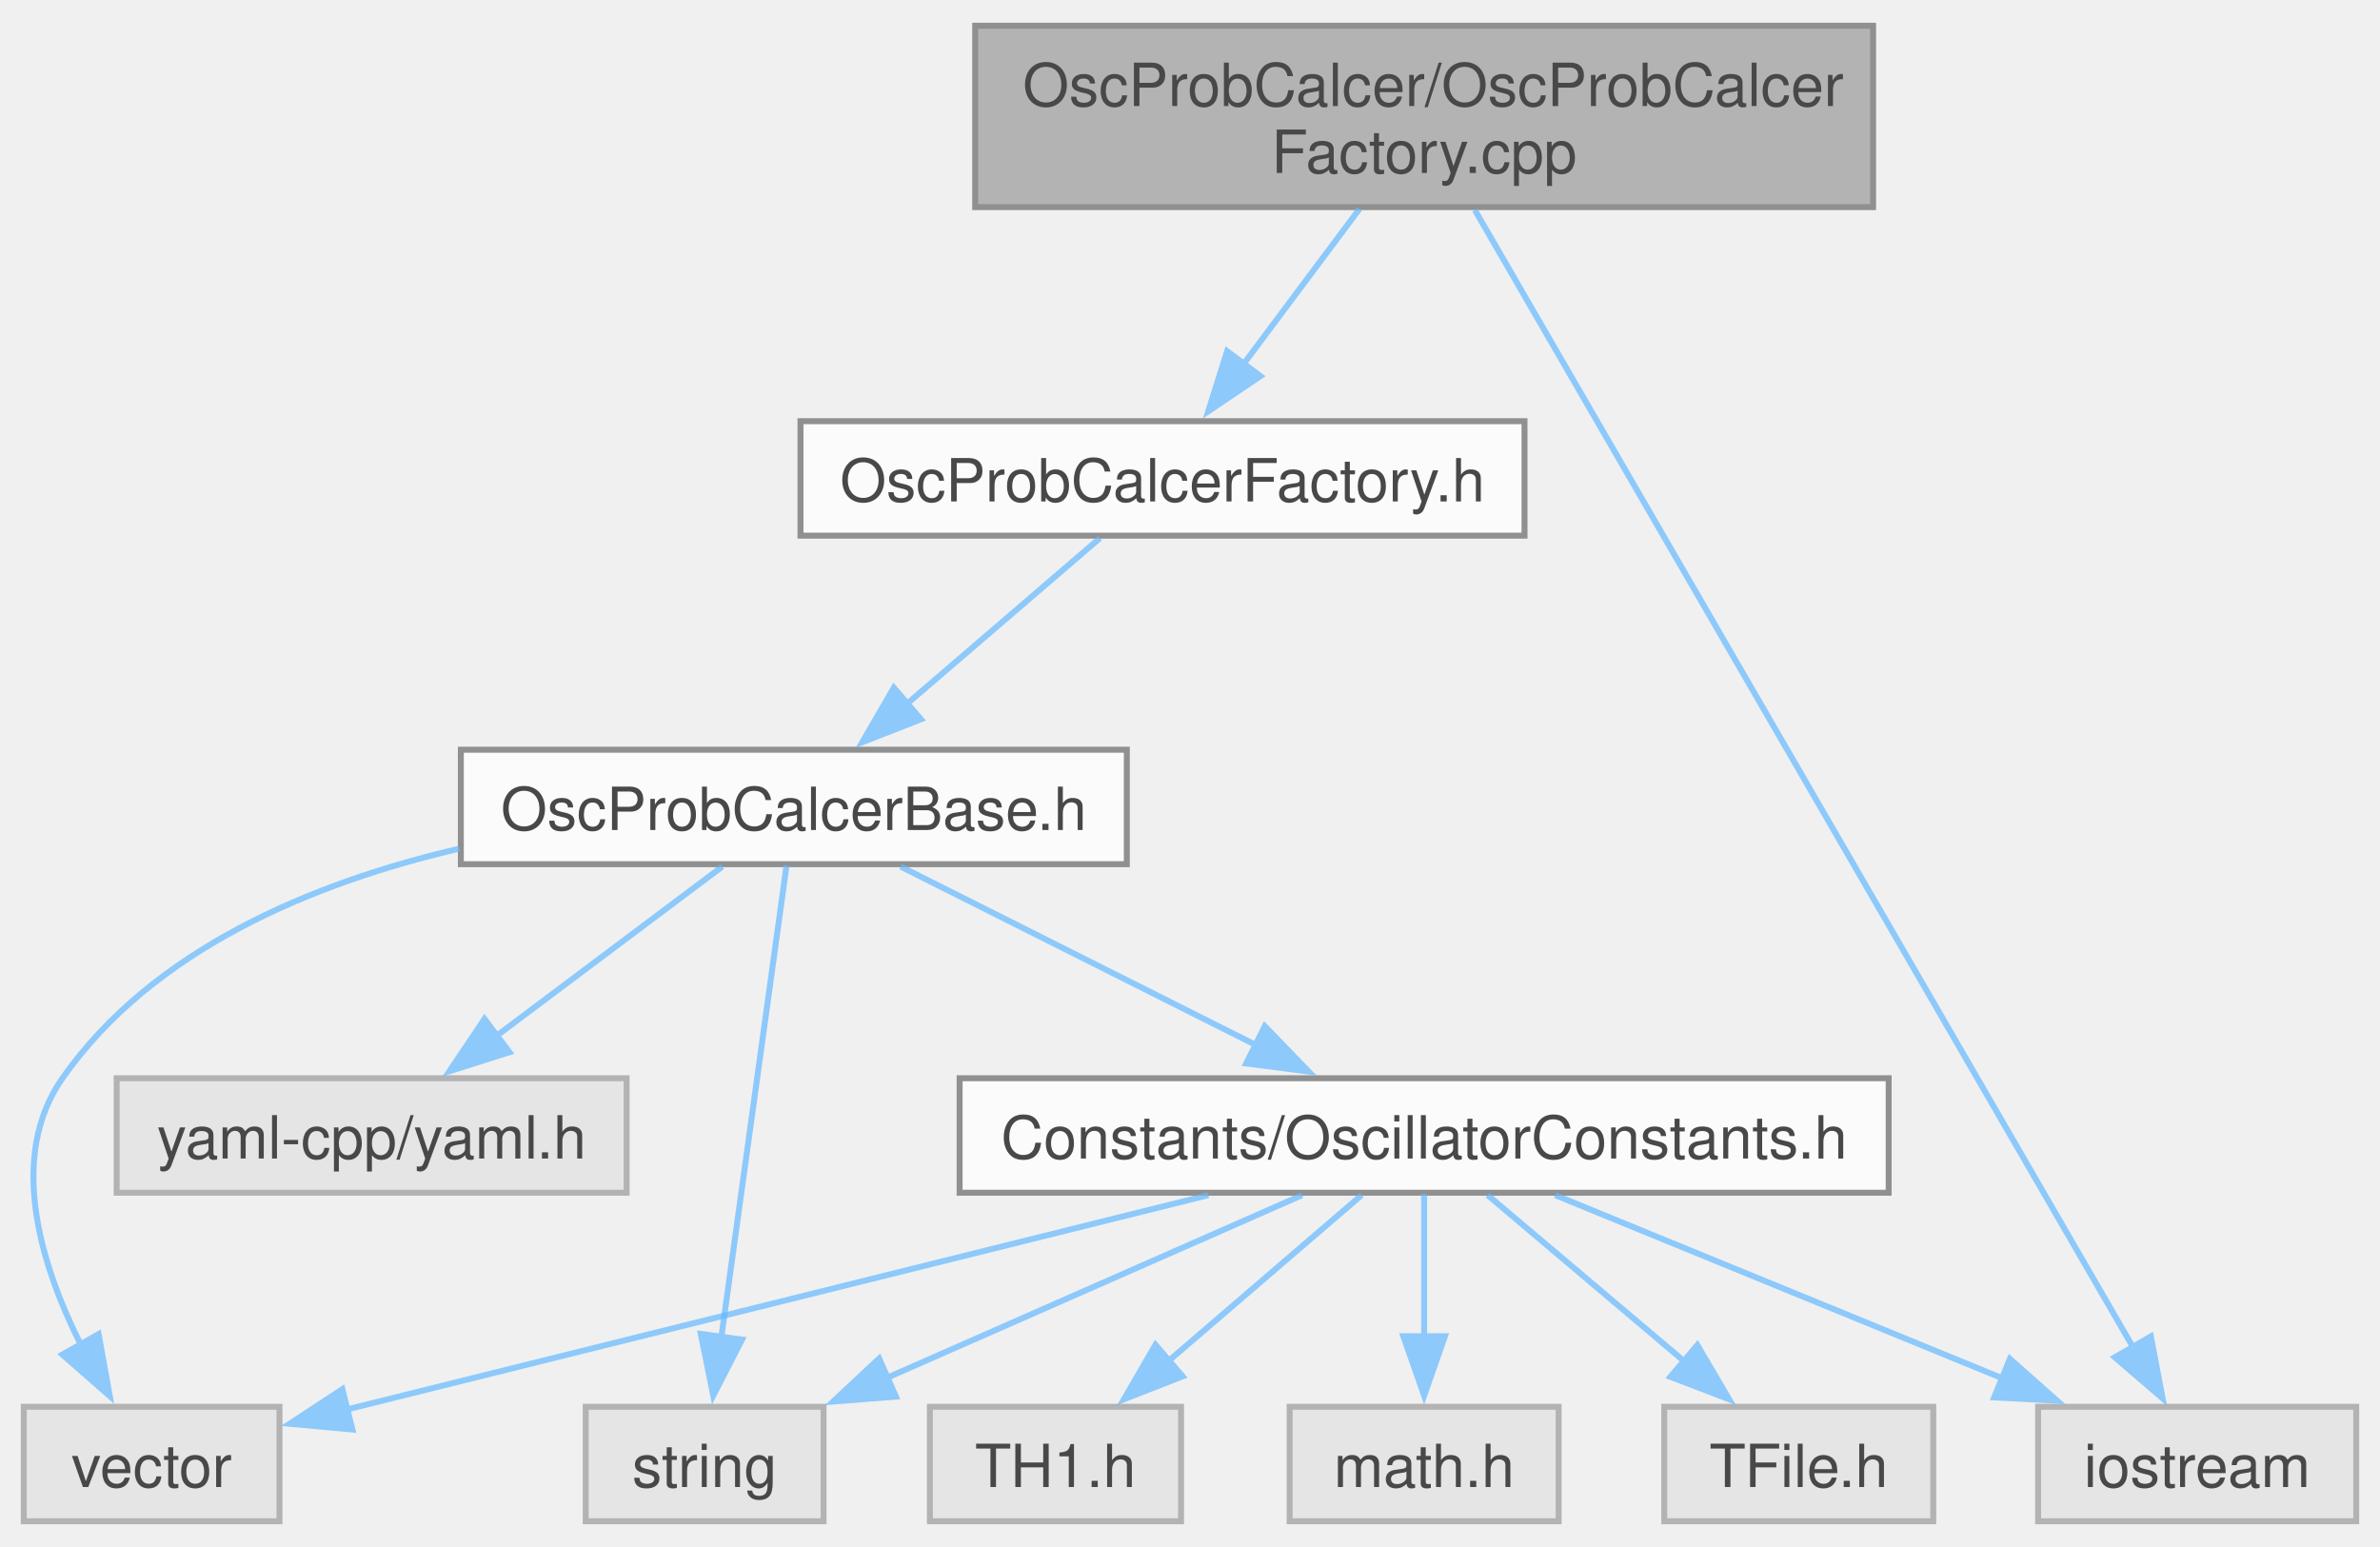
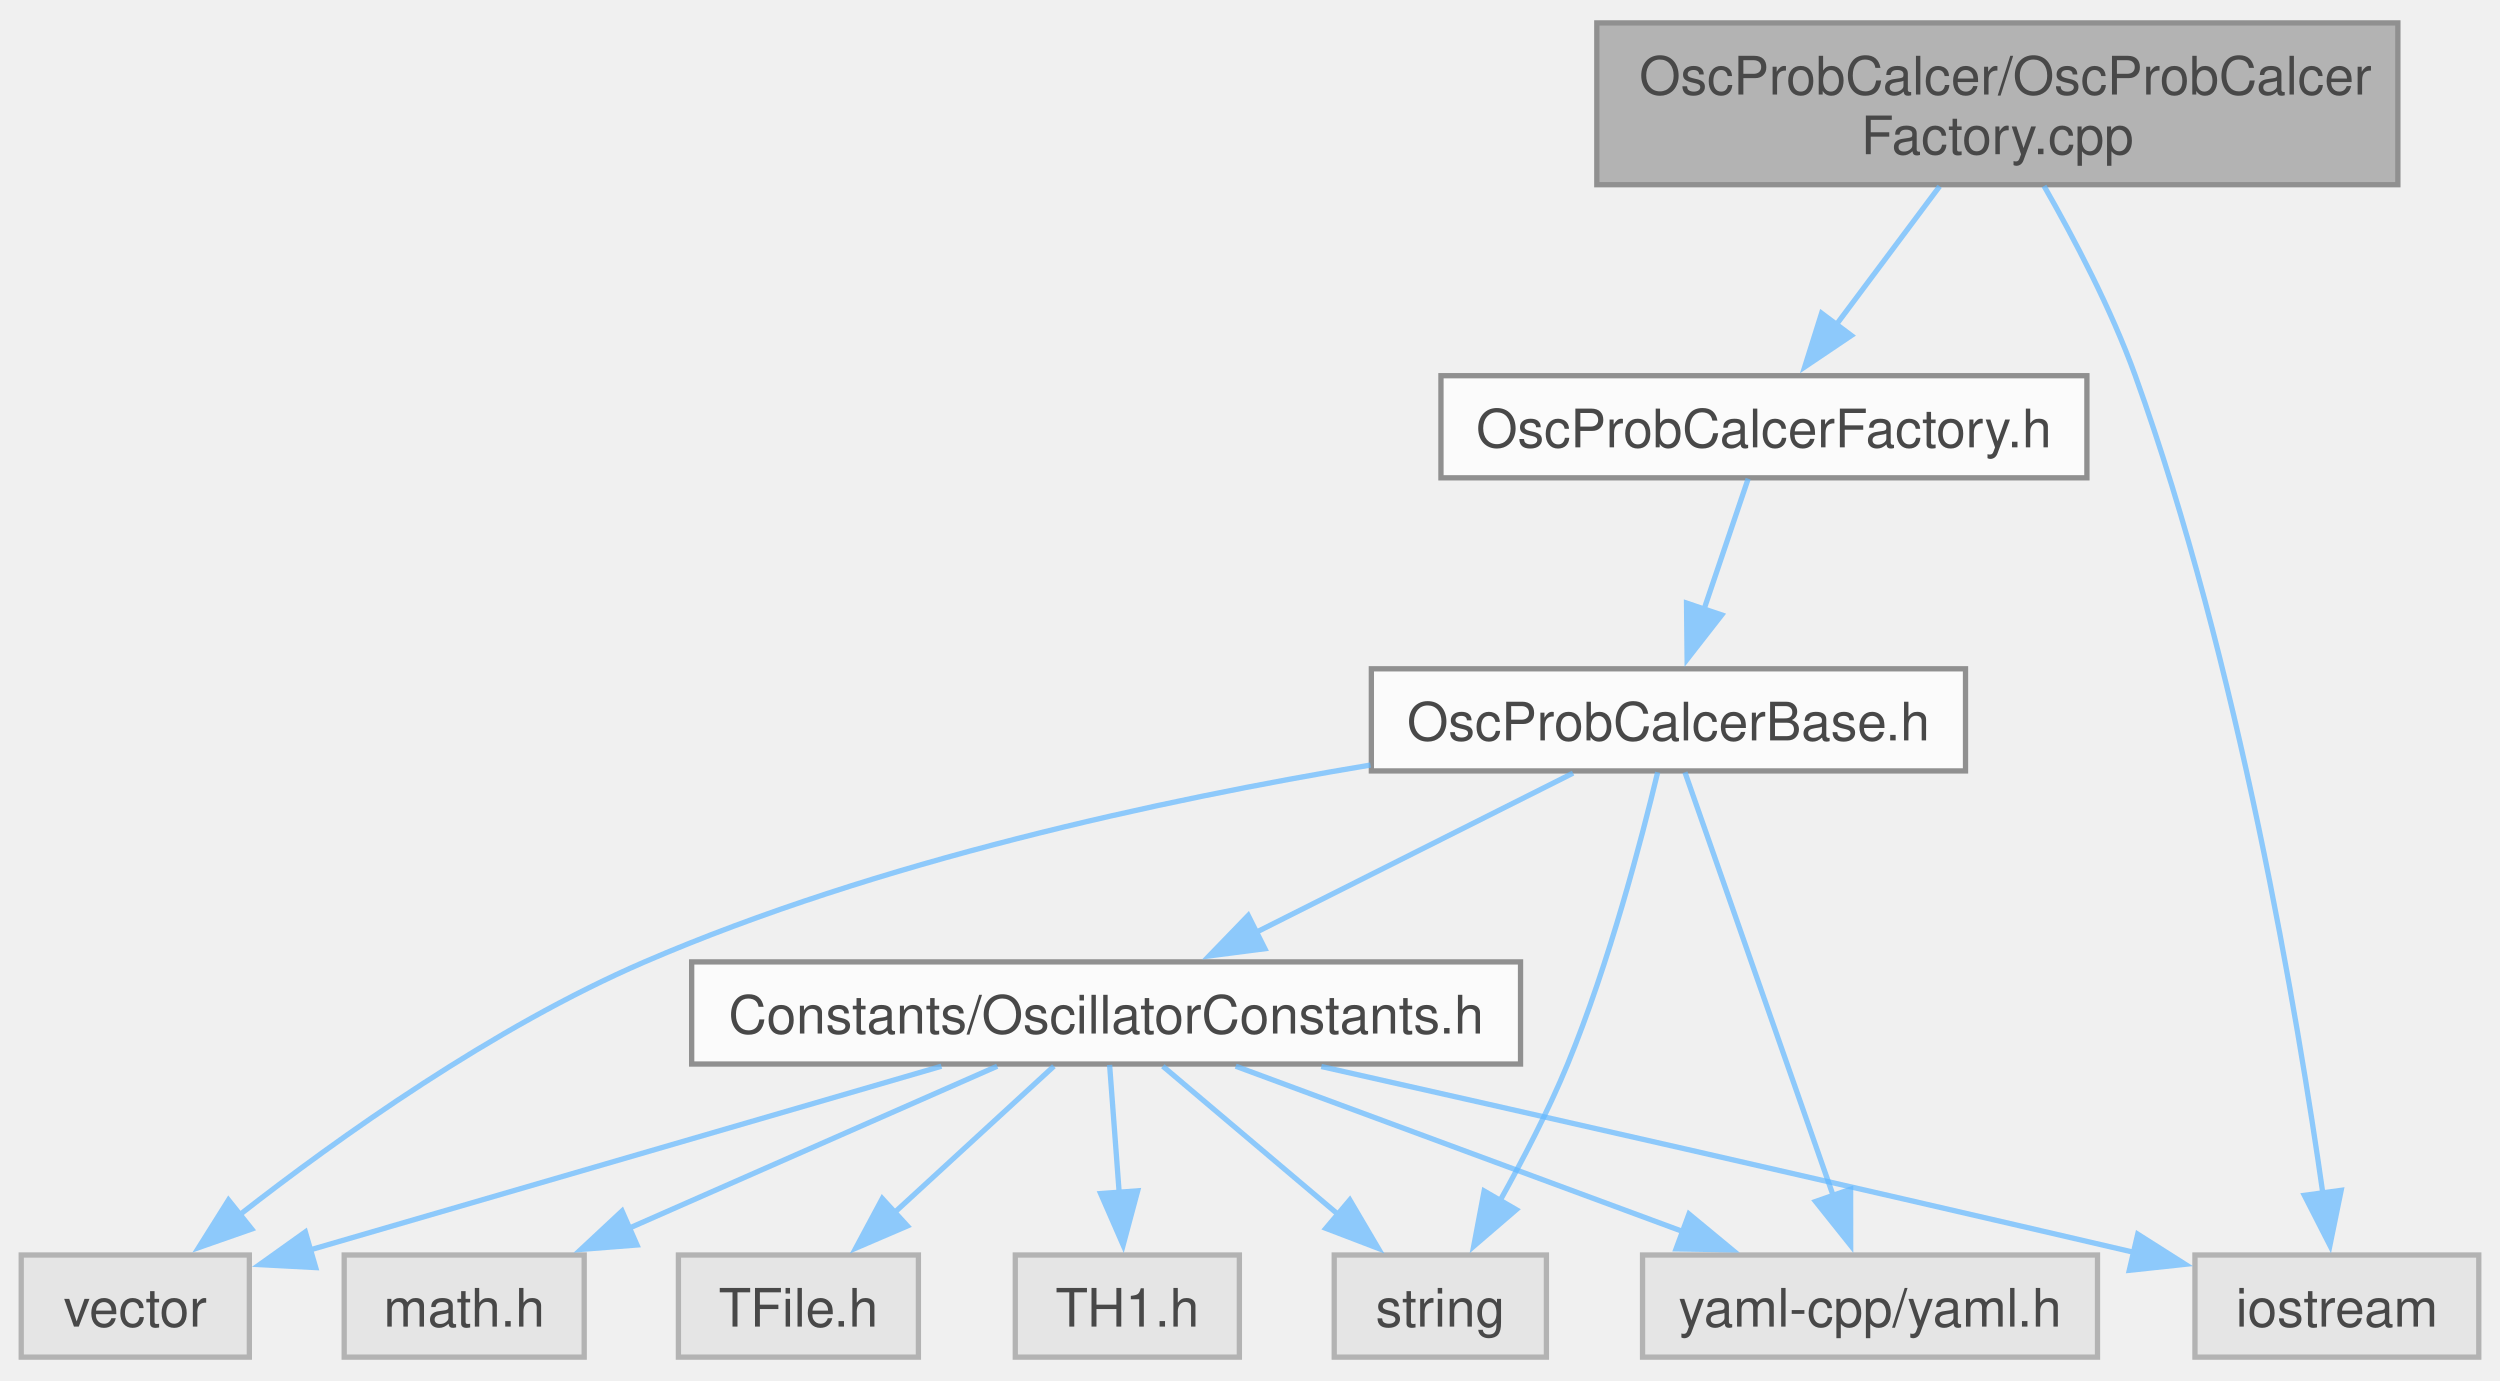
- <svg xmlns="http://www.w3.org/2000/svg" xmlns:xlink="http://www.w3.org/1999/xlink" width="400pt" height="260pt" viewBox="0.00 0.00 400.25 259.50">
+ <svg xmlns="http://www.w3.org/2000/svg" xmlns:xlink="http://www.w3.org/1999/xlink" width="471pt" height="260pt" viewBox="0.00 0.00 471.25 259.50">
  <svg id="main" version="1.1" xml:space="preserve">
    <style type="text/css">
.node, .edge {opacity: 0.7;}
.node.selected, .edge.selected {opacity: 1;}
.edge:hover path { stroke: red; }
.edge:hover polygon { stroke: red; fill: red; }
</style>
    <svg id="graph" class="graph">
      <g id="graph0" class="graph" transform="scale(1 1) rotate(0) translate(4 255.5)">
        <g id="Node000001" class="node">
          <g id="a_Node000001">
            <a xlink:title=" ">
-               <polygon fill="#999999" stroke="#666666" points="311,-251.5 160,-251.5 160,-221 311,-221 311,-251.5" />
-               <text text-anchor="start" x="168" y="-238" font-family="Helvetica,sans-Serif" font-size="10.00">OscProbCalcer/OscProbCalcer</text>
-               <text text-anchor="middle" x="235.5" y="-226.75" font-family="Helvetica,sans-Serif" font-size="10.00">Factory.cpp</text>
+               <polygon fill="#999999" stroke="#666666" points="448,-251.5 297,-251.5 297,-221 448,-221 448,-251.5" />
+               <text text-anchor="start" x="305" y="-238" font-family="Helvetica,sans-Serif" font-size="10.00">OscProbCalcer/OscProbCalcer</text>
+               <text text-anchor="middle" x="372.5" y="-226.75" font-family="Helvetica,sans-Serif" font-size="10.00">Factory.cpp</text>
            </a>
          </g>
        </g>
        <g id="Node000002" class="node">
          <g id="a_Node000002">
            <a xlink:href="OscProbCalcerFactory_8h.html" target="_top" xlink:title=" ">
-               <polygon fill="white" stroke="#666666" points="252.38,-185 130.62,-185 130.62,-165.75 252.38,-165.75 252.38,-185" />
-               <text text-anchor="middle" x="191.5" y="-171.5" font-family="Helvetica,sans-Serif" font-size="10.00">OscProbCalcerFactory.h</text>
+               <polygon fill="white" stroke="#666666" points="389.38,-185 267.62,-185 267.62,-165.75 389.38,-165.75 389.38,-185" />
+               <text text-anchor="middle" x="328.5" y="-171.5" font-family="Helvetica,sans-Serif" font-size="10.00">OscProbCalcerFactory.h</text>
            </a>
          </g>
        </g>
        <g id="edge1_Node000001_Node000002" class="edge">
          <g id="a_edge1_Node000001_Node000002">
            <a xlink:title=" ">
-               <path fill="none" stroke="#63b8ff" d="M224.62,-220.7C218.7,-212.77 211.31,-202.88 205.02,-194.46" />
-               <polygon fill="#63b8ff" stroke="#63b8ff" points="207.98,-192.58 199.19,-186.66 202.37,-196.77 207.98,-192.58" />
-             </a>
-           </g>
-         </g>
-         <g id="Node000009" class="node">
-           <g id="a_Node000009">
-             <a xlink:title=" ">
-               <polygon fill="#e0e0e0" stroke="#999999" points="392.25,-19.25 338.75,-19.25 338.75,0 392.25,0 392.25,-19.25" />
-               <text text-anchor="middle" x="365.5" y="-5.75" font-family="Helvetica,sans-Serif" font-size="10.00">iostream</text>
-             </a>
-           </g>
-         </g>
-         <g id="edge13_Node000001_Node000009" class="edge">
-           <g id="a_edge13_Node000001_Node000009">
-             <a xlink:title=" ">
-               <path fill="none" stroke="#63b8ff" d="M244.03,-220.51C266.89,-181.01 329.52,-72.79 354.76,-29.19" />
-               <polygon fill="#63b8ff" stroke="#63b8ff" points="357.71,-31.08 359.69,-20.67 351.65,-27.57 357.71,-31.08" />
+               <path fill="none" stroke="#63b8ff" d="M361.62,-220.7C355.7,-212.77 348.31,-202.88 342.02,-194.46" />
+               <polygon fill="#63b8ff" stroke="#63b8ff" points="344.98,-192.58 336.19,-186.66 339.37,-196.77 344.98,-192.58" />
+             </a>
+           </g>
+         </g>
+         <g id="Node000010" class="node">
+           <g id="a_Node000010">
+             <a xlink:title=" ">
+               <polygon fill="#e0e0e0" stroke="#999999" points="463.25,-19.25 409.75,-19.25 409.75,0 463.25,0 463.25,-19.25" />
+               <text text-anchor="middle" x="436.5" y="-5.75" font-family="Helvetica,sans-Serif" font-size="10.00">iostream</text>
+             </a>
+           </g>
+         </g>
+         <g id="edge14_Node000001_Node000010" class="edge">
+           <g id="a_edge14_Node000001_Node000010">
+             <a xlink:title=" ">
+               <path fill="none" stroke="#63b8ff" d="M381.3,-220.76C386.91,-210.96 393.97,-197.57 398.5,-185 417.98,-130.96 429.18,-63.74 433.87,-30.77" />
+               <polygon fill="#63b8ff" stroke="#63b8ff" points="437.31,-31.44 435.19,-21.06 430.37,-30.5 437.31,-31.44" />
            </a>
          </g>
        </g>
        <g id="Node000003" class="node">
          <g id="a_Node000003">
            <a xlink:href="OscProbCalcerBase_8h.html" target="_top" xlink:title=" ">
-               <polygon fill="white" stroke="#666666" points="185.5,-129.75 73.5,-129.75 73.5,-110.5 185.5,-110.5 185.5,-129.75" />
-               <text text-anchor="middle" x="129.5" y="-116.25" font-family="Helvetica,sans-Serif" font-size="10.00">OscProbCalcerBase.h</text>
+               <polygon fill="white" stroke="#666666" points="366.5,-129.75 254.5,-129.75 254.5,-110.5 366.5,-110.5 366.5,-129.75" />
+               <text text-anchor="middle" x="310.5" y="-116.25" font-family="Helvetica,sans-Serif" font-size="10.00">OscProbCalcerBase.h</text>
            </a>
          </g>
        </g>
        <g id="edge2_Node000002_Node000003" class="edge">
          <g id="a_edge2_Node000002_Node000003">
            <a xlink:title=" ">
-               <path fill="none" stroke="#63b8ff" d="M180.98,-165.34C172.11,-157.72 159.19,-146.62 148.51,-137.45" />
-               <polygon fill="#63b8ff" stroke="#63b8ff" points="150.88,-134.87 141.01,-131.01 146.32,-140.18 150.88,-134.87" />
+               <path fill="none" stroke="#63b8ff" d="M325.53,-165.58C323.25,-158.84 320.01,-149.27 317.13,-140.74" />
+               <polygon fill="#63b8ff" stroke="#63b8ff" points="320.54,-139.9 314.02,-131.54 313.91,-142.14 320.54,-139.9" />
            </a>
          </g>
        </g>
        <g id="Node000004" class="node">
          <g id="a_Node000004">
            <a xlink:href="OscillatorConstants_8h.html" target="_top" xlink:title=" ">
-               <polygon fill="white" stroke="#666666" points="313.62,-74.5 157.38,-74.5 157.38,-55.25 313.62,-55.25 313.62,-74.5" />
-               <text text-anchor="middle" x="235.5" y="-61" font-family="Helvetica,sans-Serif" font-size="10.00">Constants/OscillatorConstants.h</text>
+               <polygon fill="white" stroke="#666666" points="282.62,-74.5 126.38,-74.5 126.38,-55.25 282.62,-55.25 282.62,-74.5" />
+               <text text-anchor="middle" x="204.5" y="-61" font-family="Helvetica,sans-Serif" font-size="10.00">Constants/OscillatorConstants.h</text>
            </a>
          </g>
        </g>
        <g id="edge3_Node000003_Node000004" class="edge">
          <g id="a_edge3_Node000003_Node000004">
            <a xlink:title=" ">
-               <path fill="none" stroke="#63b8ff" d="M147.48,-110.09C163.85,-101.87 188.29,-89.59 207.26,-80.06" />
-               <polygon fill="#63b8ff" stroke="#63b8ff" points="208.71,-83.25 216.08,-75.63 205.57,-76.99 208.71,-83.25" />
+               <path fill="none" stroke="#63b8ff" d="M292.52,-110.09C276.15,-101.87 251.71,-89.59 232.74,-80.06" />
+               <polygon fill="#63b8ff" stroke="#63b8ff" points="234.43,-76.99 223.92,-75.63 231.29,-83.25 234.43,-76.99" />
+             </a>
+           </g>
+         </g>
+         <g id="Node000006" class="node">
+           <g id="a_Node000006">
+             <a xlink:title=" ">
+               <polygon fill="#e0e0e0" stroke="#999999" points="391.38,-19.25 305.62,-19.25 305.62,0 391.38,0 391.38,-19.25" />
+               <text text-anchor="middle" x="348.5" y="-5.75" font-family="Helvetica,sans-Serif" font-size="10.00">yaml-cpp/yaml.h</text>
+             </a>
+           </g>
+         </g>
+         <g id="edge13_Node000003_Node000006" class="edge">
+           <g id="a_edge13_Node000003_Node000006">
+             <a xlink:title=" ">
+               <path fill="none" stroke="#63b8ff" d="M313.61,-110.25C319.68,-92.92 333.23,-54.23 341.54,-30.49" />
+               <polygon fill="#63b8ff" stroke="#63b8ff" points="344.84,-31.65 344.85,-21.06 338.24,-29.34 344.84,-31.65" />
+             </a>
+           </g>
+         </g>
+         <g id="Node000009" class="node">
+           <g id="a_Node000009">
+             <a xlink:title=" ">
+               <polygon fill="#e0e0e0" stroke="#999999" points="287.5,-19.25 247.5,-19.25 247.5,0 287.5,0 287.5,-19.25" />
+               <text text-anchor="middle" x="267.5" y="-5.75" font-family="Helvetica,sans-Serif" font-size="10.00">string</text>
+             </a>
+           </g>
+         </g>
+         <g id="edge12_Node000003_Node000009" class="edge">
+           <g id="a_edge12_Node000003_Node000009">
+             <a xlink:title=" ">
+               <path fill="none" stroke="#63b8ff" d="M308.47,-110.25C305.47,-97.73 299.35,-74.29 291.5,-55.25 287.9,-46.52 283.09,-37.26 278.73,-29.45" />
+               <polygon fill="#63b8ff" stroke="#63b8ff" points="281.82,-27.8 273.79,-20.9 275.76,-31.31 281.82,-27.8" />
+             </a>
+           </g>
+         </g>
+         <g id="Node000011" class="node">
+           <g id="a_Node000011">
+             <a xlink:title=" ">
+               <polygon fill="#e0e0e0" stroke="#999999" points="43,-19.25 0,-19.25 0,0 43,0 43,-19.25" />
+               <text text-anchor="middle" x="21.5" y="-5.75" font-family="Helvetica,sans-Serif" font-size="10.00">vector</text>
+             </a>
+           </g>
+         </g>
+         <g id="edge11_Node000003_Node000011" class="edge">
+           <g id="a_edge11_Node000003_Node000011">
+             <a xlink:title=" ">
+               <path fill="none" stroke="#63b8ff" d="M254.34,-111.61C214.9,-105.04 161.55,-93.5 117.5,-74.5 88.99,-62.2 59.78,-41.36 41.19,-26.84" />
+               <polygon fill="#63b8ff" stroke="#63b8ff" points="43.44,-24.15 33.44,-20.65 39.07,-29.62 43.44,-24.15" />
+             </a>
+           </g>
+         </g>
+         <g id="Node000005" class="node">
+           <g id="a_Node000005">
+             <a xlink:title=" ">
+               <polygon fill="#e0e0e0" stroke="#999999" points="106.12,-19.25 60.88,-19.25 60.88,0 106.12,0 106.12,-19.25" />
+               <text text-anchor="middle" x="83.5" y="-5.75" font-family="Helvetica,sans-Serif" font-size="10.00">math.h</text>
+             </a>
+           </g>
+         </g>
+         <g id="edge4_Node000004_Node000005" class="edge">
+           <g id="a_edge4_Node000004_Node000005">
+             <a xlink:title=" ">
+               <path fill="none" stroke="#63b8ff" d="M183.97,-54.84C164.94,-46.47 136.35,-33.88 114.53,-24.28" />
+               <polygon fill="#63b8ff" stroke="#63b8ff" points="116.07,-21.14 105.51,-20.31 113.26,-27.54 116.07,-21.14" />
+             </a>
+           </g>
+         </g>
+         <g id="edge5_Node000004_Node000006" class="edge">
+           <g id="a_edge5_Node000004_Node000006">
+             <a xlink:title=" ">
+               <path fill="none" stroke="#63b8ff" d="M228.93,-54.84C252.1,-46.27 287.16,-33.31 313.34,-23.63" />
+               <polygon fill="#63b8ff" stroke="#63b8ff" points="314.37,-26.98 322.53,-20.23 311.94,-20.41 314.37,-26.98" />
+             </a>
+           </g>
+         </g>
+         <g id="Node000007" class="node">
+           <g id="a_Node000007">
+             <a xlink:title=" ">
+               <polygon fill="#e0e0e0" stroke="#999999" points="169.12,-19.25 123.88,-19.25 123.88,0 169.12,0 169.12,-19.25" />
+               <text text-anchor="middle" x="146.5" y="-5.75" font-family="Helvetica,sans-Serif" font-size="10.00">TFile.h</text>
+             </a>
+           </g>
+         </g>
+         <g id="edge6_Node000004_Node000007" class="edge">
+           <g id="a_edge6_Node000004_Node000007">
+             <a xlink:title=" ">
+               <path fill="none" stroke="#63b8ff" d="M194.66,-54.84C186.45,-47.3 174.52,-36.35 164.59,-27.23" />
+               <polygon fill="#63b8ff" stroke="#63b8ff" points="167.04,-24.73 157.31,-20.55 162.31,-29.89 167.04,-24.73" />
            </a>
          </g>
        </g>
        <g id="Node000008" class="node">
          <g id="a_Node000008">
            <a xlink:title=" ">
-               <polygon fill="#e0e0e0" stroke="#999999" points="134.5,-19.25 94.5,-19.25 94.5,0 134.5,0 134.5,-19.25" />
-               <text text-anchor="middle" x="114.5" y="-5.75" font-family="Helvetica,sans-Serif" font-size="10.00">string</text>
-             </a>
-           </g>
-         </g>
-         <g id="edge11_Node000003_Node000008" class="edge">
-           <g id="a_edge11_Node000003_Node000008">
-             <a xlink:title=" ">
-               <path fill="none" stroke="#63b8ff" d="M128.27,-110.25C125.89,-93 120.58,-54.58 117.29,-30.81" />
-               <polygon fill="#63b8ff" stroke="#63b8ff" points="120.79,-30.55 115.95,-21.13 113.85,-31.51 120.79,-30.55" />
-             </a>
-           </g>
-         </g>
-         <g id="Node000010" class="node">
-           <g id="a_Node000010">
-             <a xlink:title=" ">
-               <polygon fill="#e0e0e0" stroke="#999999" points="43,-19.25 0,-19.25 0,0 43,0 43,-19.25" />
-               <text text-anchor="middle" x="21.5" y="-5.75" font-family="Helvetica,sans-Serif" font-size="10.00">vector</text>
-             </a>
-           </g>
-         </g>
-         <g id="edge10_Node000003_Node000010" class="edge">
-           <g id="a_edge10_Node000003_Node000010">
-             <a xlink:title=" ">
-               <path fill="none" stroke="#63b8ff" d="M73.27,-113.12C48.53,-107.36 21.69,-96.17 6.5,-74.5 -2.79,-61.25 2.85,-43.04 9.71,-29.45" />
-               <polygon fill="#63b8ff" stroke="#63b8ff" points="12.58,-31.48 14.46,-21.05 6.49,-28.03 12.58,-31.48" />
-             </a>
-           </g>
-         </g>
-         <g id="Node000011" class="node">
-           <g id="a_Node000011">
-             <a xlink:title=" ">
-               <polygon fill="#e0e0e0" stroke="#999999" points="101.38,-74.5 15.62,-74.5 15.62,-55.25 101.38,-55.25 101.38,-74.5" />
-               <text text-anchor="middle" x="58.5" y="-61" font-family="Helvetica,sans-Serif" font-size="10.00">yaml-cpp/yaml.h</text>
-             </a>
-           </g>
-         </g>
-         <g id="edge12_Node000003_Node000011" class="edge">
-           <g id="a_edge12_Node000003_Node000011">
-             <a xlink:title=" ">
-               <path fill="none" stroke="#63b8ff" d="M117.46,-110.09C107.09,-102.32 91.9,-90.92 79.53,-81.65" />
-               <polygon fill="#63b8ff" stroke="#63b8ff" points="81.68,-78.88 71.58,-75.68 77.48,-84.48 81.68,-78.88" />
-             </a>
-           </g>
-         </g>
-         <g id="Node000005" class="node">
-           <g id="a_Node000005">
-             <a xlink:title=" ">
-               <polygon fill="#e0e0e0" stroke="#999999" points="258.12,-19.25 212.88,-19.25 212.88,0 258.12,0 258.12,-19.25" />
-               <text text-anchor="middle" x="235.5" y="-5.75" font-family="Helvetica,sans-Serif" font-size="10.00">math.h</text>
-             </a>
-           </g>
-         </g>
-         <g id="edge4_Node000004_Node000005" class="edge">
-           <g id="a_edge4_Node000004_Node000005">
-             <a xlink:title=" ">
-               <path fill="none" stroke="#63b8ff" d="M235.5,-55.08C235.5,-48.57 235.5,-39.42 235.5,-31.12" />
-               <polygon fill="#63b8ff" stroke="#63b8ff" points="239,-31.12 235.5,-21.12 232,-31.12 239,-31.12" />
-             </a>
-           </g>
-         </g>
-         <g id="Node000006" class="node">
-           <g id="a_Node000006">
-             <a xlink:title=" ">
-               <polygon fill="#e0e0e0" stroke="#999999" points="321.12,-19.25 275.88,-19.25 275.88,0 321.12,0 321.12,-19.25" />
-               <text text-anchor="middle" x="298.5" y="-5.75" font-family="Helvetica,sans-Serif" font-size="10.00">TFile.h</text>
-             </a>
-           </g>
-         </g>
-         <g id="edge5_Node000004_Node000006" class="edge">
-           <g id="a_edge5_Node000004_Node000006">
-             <a xlink:title=" ">
-               <path fill="none" stroke="#63b8ff" d="M246.19,-54.84C255.2,-47.22 268.33,-36.12 279.18,-26.95" />
-               <polygon fill="#63b8ff" stroke="#63b8ff" points="281.44,-29.63 286.81,-20.5 276.92,-24.28 281.44,-29.63" />
-             </a>
-           </g>
-         </g>
-         <g id="Node000007" class="node">
-           <g id="a_Node000007">
-             <a xlink:title=" ">
-               <polygon fill="#e0e0e0" stroke="#999999" points="194.62,-19.25 152.38,-19.25 152.38,0 194.62,0 194.62,-19.25" />
-               <text text-anchor="middle" x="173.5" y="-5.75" font-family="Helvetica,sans-Serif" font-size="10.00">TH1.h</text>
-             </a>
-           </g>
-         </g>
-         <g id="edge6_Node000004_Node000007" class="edge">
-           <g id="a_edge6_Node000004_Node000007">
-             <a xlink:title=" ">
-               <path fill="none" stroke="#63b8ff" d="M224.98,-54.84C216.11,-47.22 203.19,-36.12 192.51,-26.95" />
-               <polygon fill="#63b8ff" stroke="#63b8ff" points="194.88,-24.37 185.01,-20.51 190.32,-29.68 194.88,-24.37" />
+               <polygon fill="#e0e0e0" stroke="#999999" points="229.62,-19.25 187.38,-19.25 187.38,0 229.62,0 229.62,-19.25" />
+               <text text-anchor="middle" x="208.5" y="-5.75" font-family="Helvetica,sans-Serif" font-size="10.00">TH1.h</text>
            </a>
          </g>
        </g>
        <g id="edge7_Node000004_Node000008" class="edge">
          <g id="a_edge7_Node000004_Node000008">
            <a xlink:title=" ">
-               <path fill="none" stroke="#63b8ff" d="M214.97,-54.84C195.82,-46.41 167,-33.73 145.13,-24.11" />
-               <polygon fill="#63b8ff" stroke="#63b8ff" points="146.67,-20.96 136.11,-20.13 143.85,-27.37 146.67,-20.96" />
+               <path fill="none" stroke="#63b8ff" d="M205.16,-55.08C205.66,-48.49 206.35,-39.21 206.98,-30.82" />
+               <polygon fill="#63b8ff" stroke="#63b8ff" points="210.45,-31.35 207.71,-21.12 203.47,-30.83 210.45,-31.35" />
            </a>
          </g>
        </g>
        <g id="edge8_Node000004_Node000009" class="edge">
          <g id="a_edge8_Node000004_Node000009">
            <a xlink:title=" ">
-               <path fill="none" stroke="#63b8ff" d="M257.55,-54.84C278.19,-46.39 309.28,-33.65 332.8,-24.02" />
-               <polygon fill="#63b8ff" stroke="#63b8ff" points="334.01,-27.31 341.94,-20.28 331.36,-20.83 334.01,-27.31" />
+               <path fill="none" stroke="#63b8ff" d="M215.19,-54.84C224.2,-47.22 237.33,-36.12 248.18,-26.95" />
+               <polygon fill="#63b8ff" stroke="#63b8ff" points="250.44,-29.63 255.81,-20.5 245.92,-24.28 250.44,-29.63" />
            </a>
          </g>
        </g>
        <g id="edge9_Node000004_Node000010" class="edge">
          <g id="a_edge9_Node000004_Node000010">
            <a xlink:title=" ">
-               <path fill="none" stroke="#63b8ff" d="M199.2,-54.84C158.58,-44.74 93.38,-28.51 54.26,-18.78" />
-               <polygon fill="#63b8ff" stroke="#63b8ff" points="55.27,-15.42 44.72,-16.4 53.58,-22.21 55.27,-15.42" />
+               <path fill="none" stroke="#63b8ff" d="M245.07,-54.78C282.41,-46.38 339.61,-33.42 398.39,-19.72" />
+               <polygon fill="#63b8ff" stroke="#63b8ff" points="398.96,-23.18 407.91,-17.5 397.37,-16.37 398.96,-23.18" />
+             </a>
+           </g>
+         </g>
+         <g id="edge10_Node000004_Node000011" class="edge">
+           <g id="a_edge10_Node000004_Node000011">
+             <a xlink:title=" ">
+               <path fill="none" stroke="#63b8ff" d="M173.46,-54.84C140.29,-45.19 87.94,-29.96 54.17,-20.13" />
+               <polygon fill="#63b8ff" stroke="#63b8ff" points="55.51,-16.88 44.93,-17.44 53.56,-23.6 55.51,-16.88" />
            </a>
          </g>
        </g>
      </g>
    </svg>
  </svg>
  <style type="text/css">

[data-mouse-over-selected='false'] { opacity: 0.7; }
[data-mouse-over-selected='true']  { opacity: 1.0; }

</style>
</svg>
